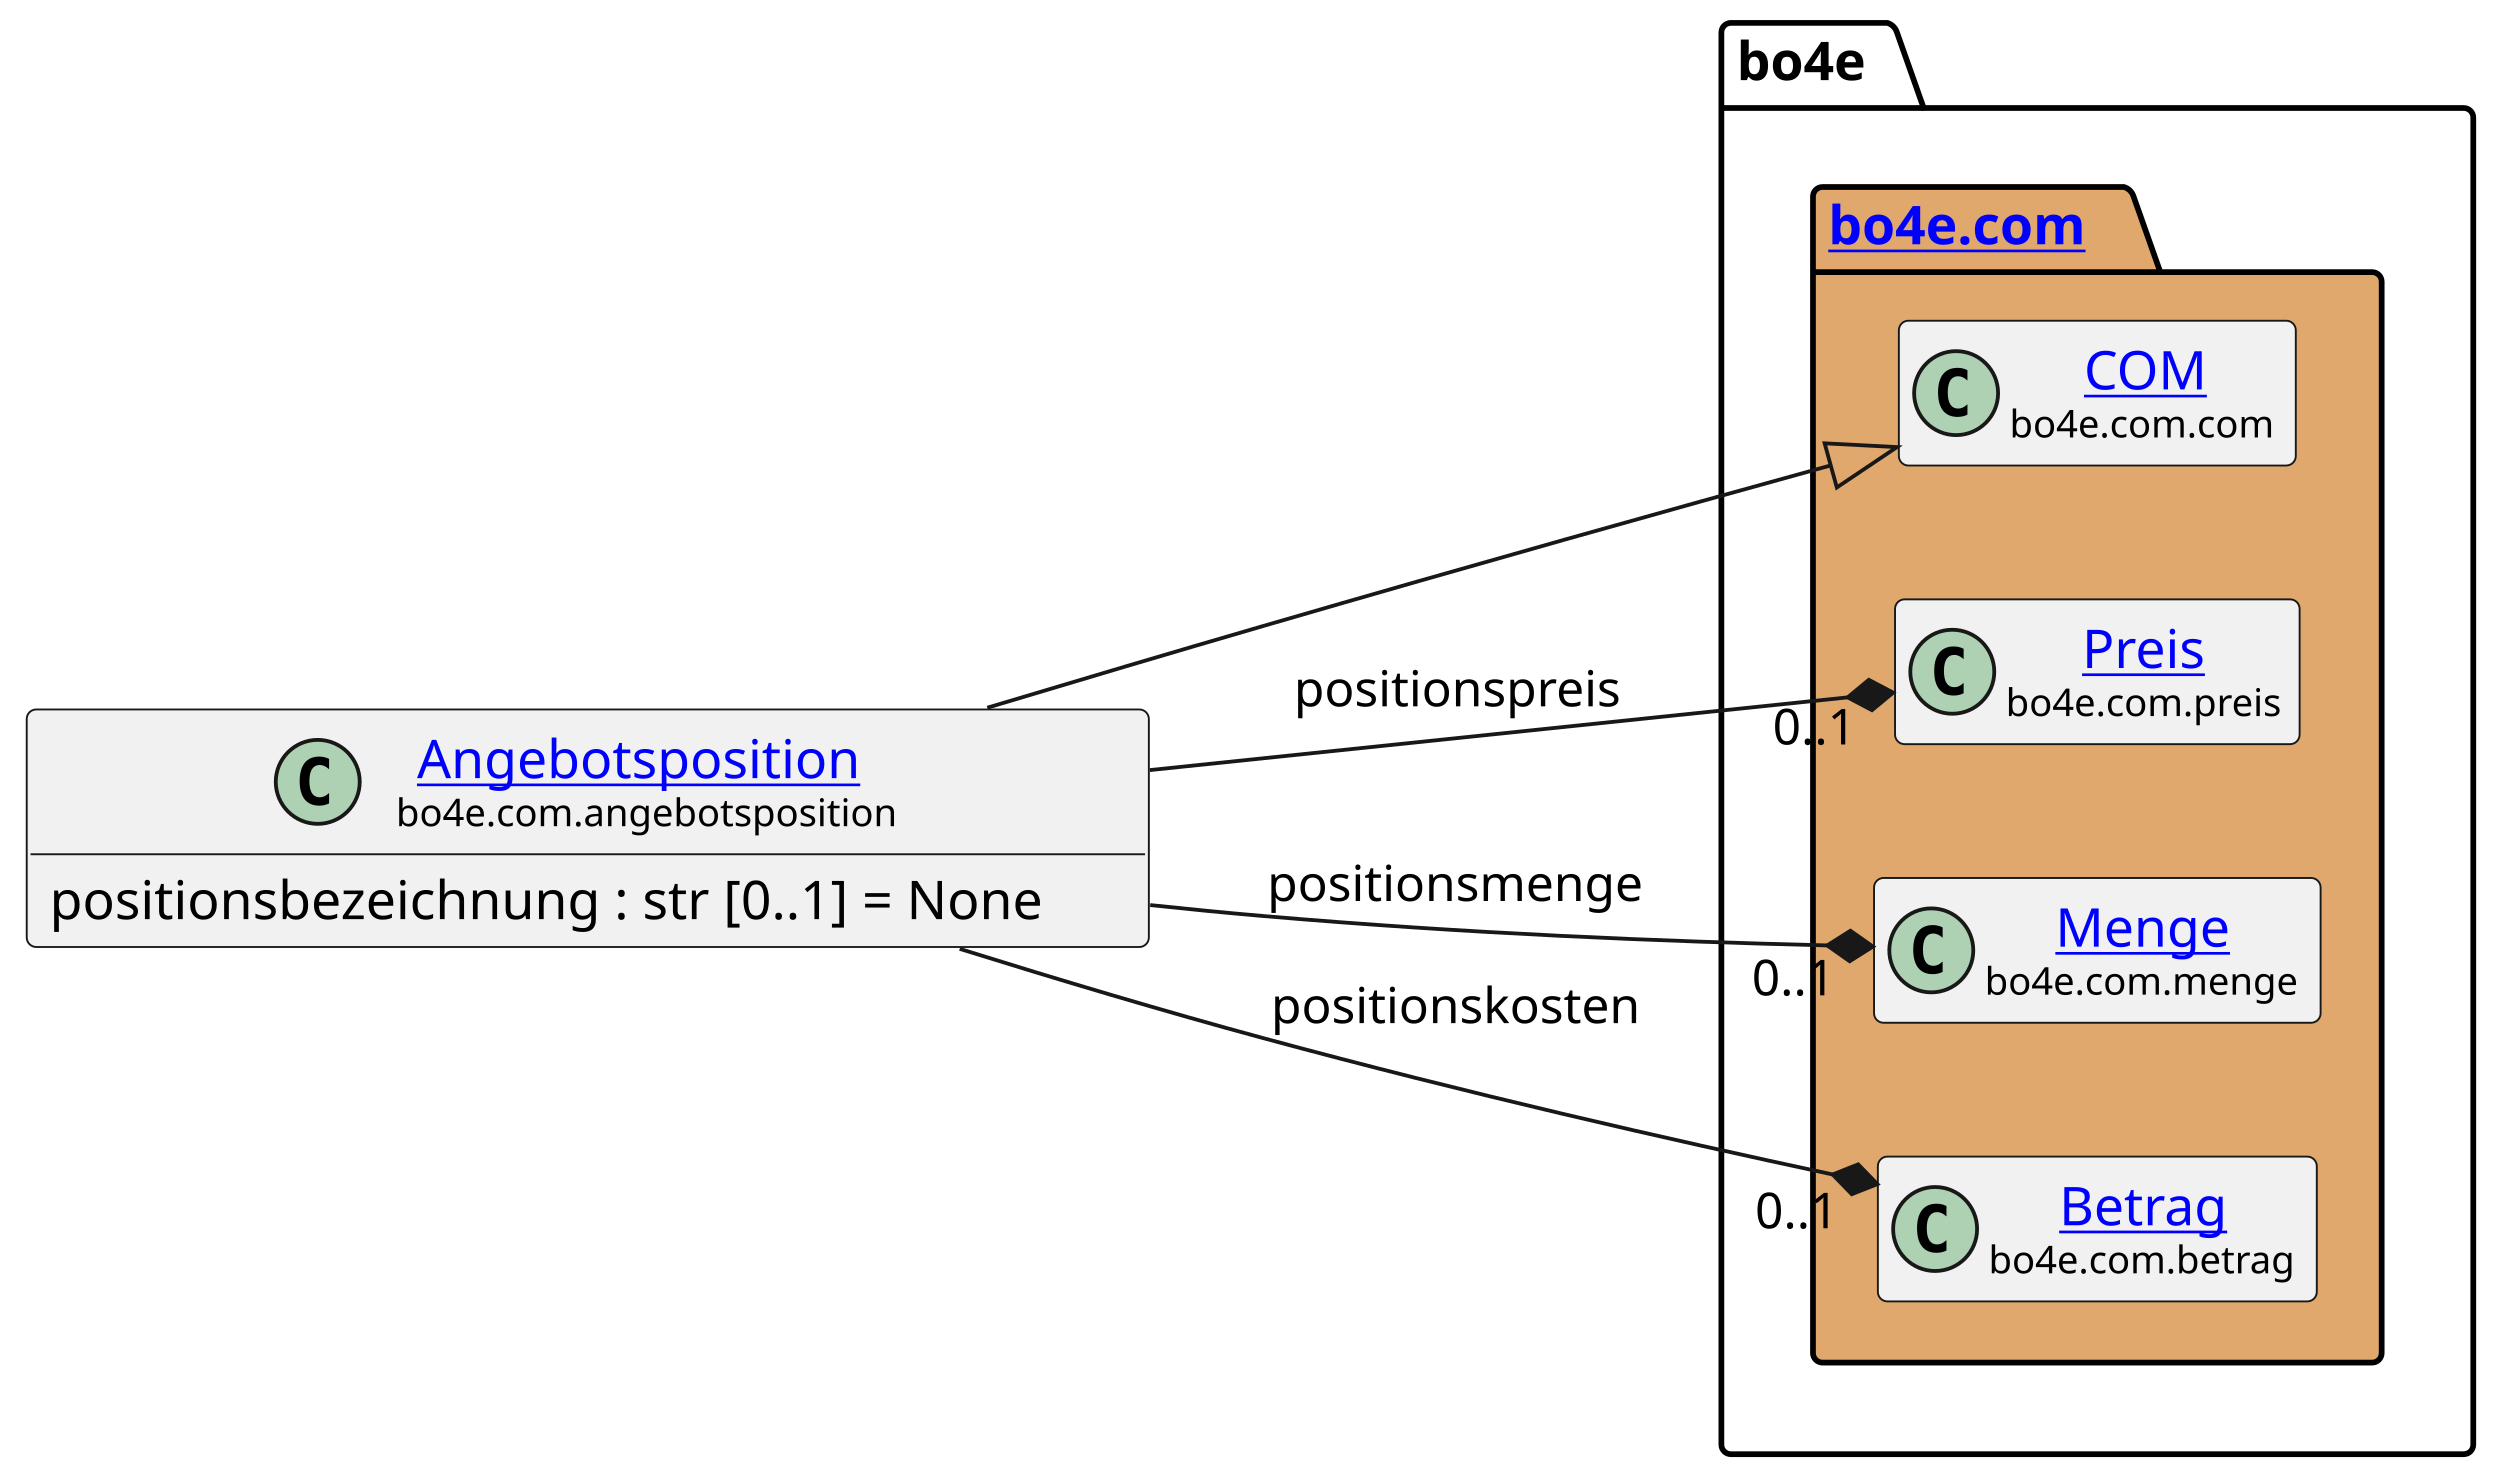
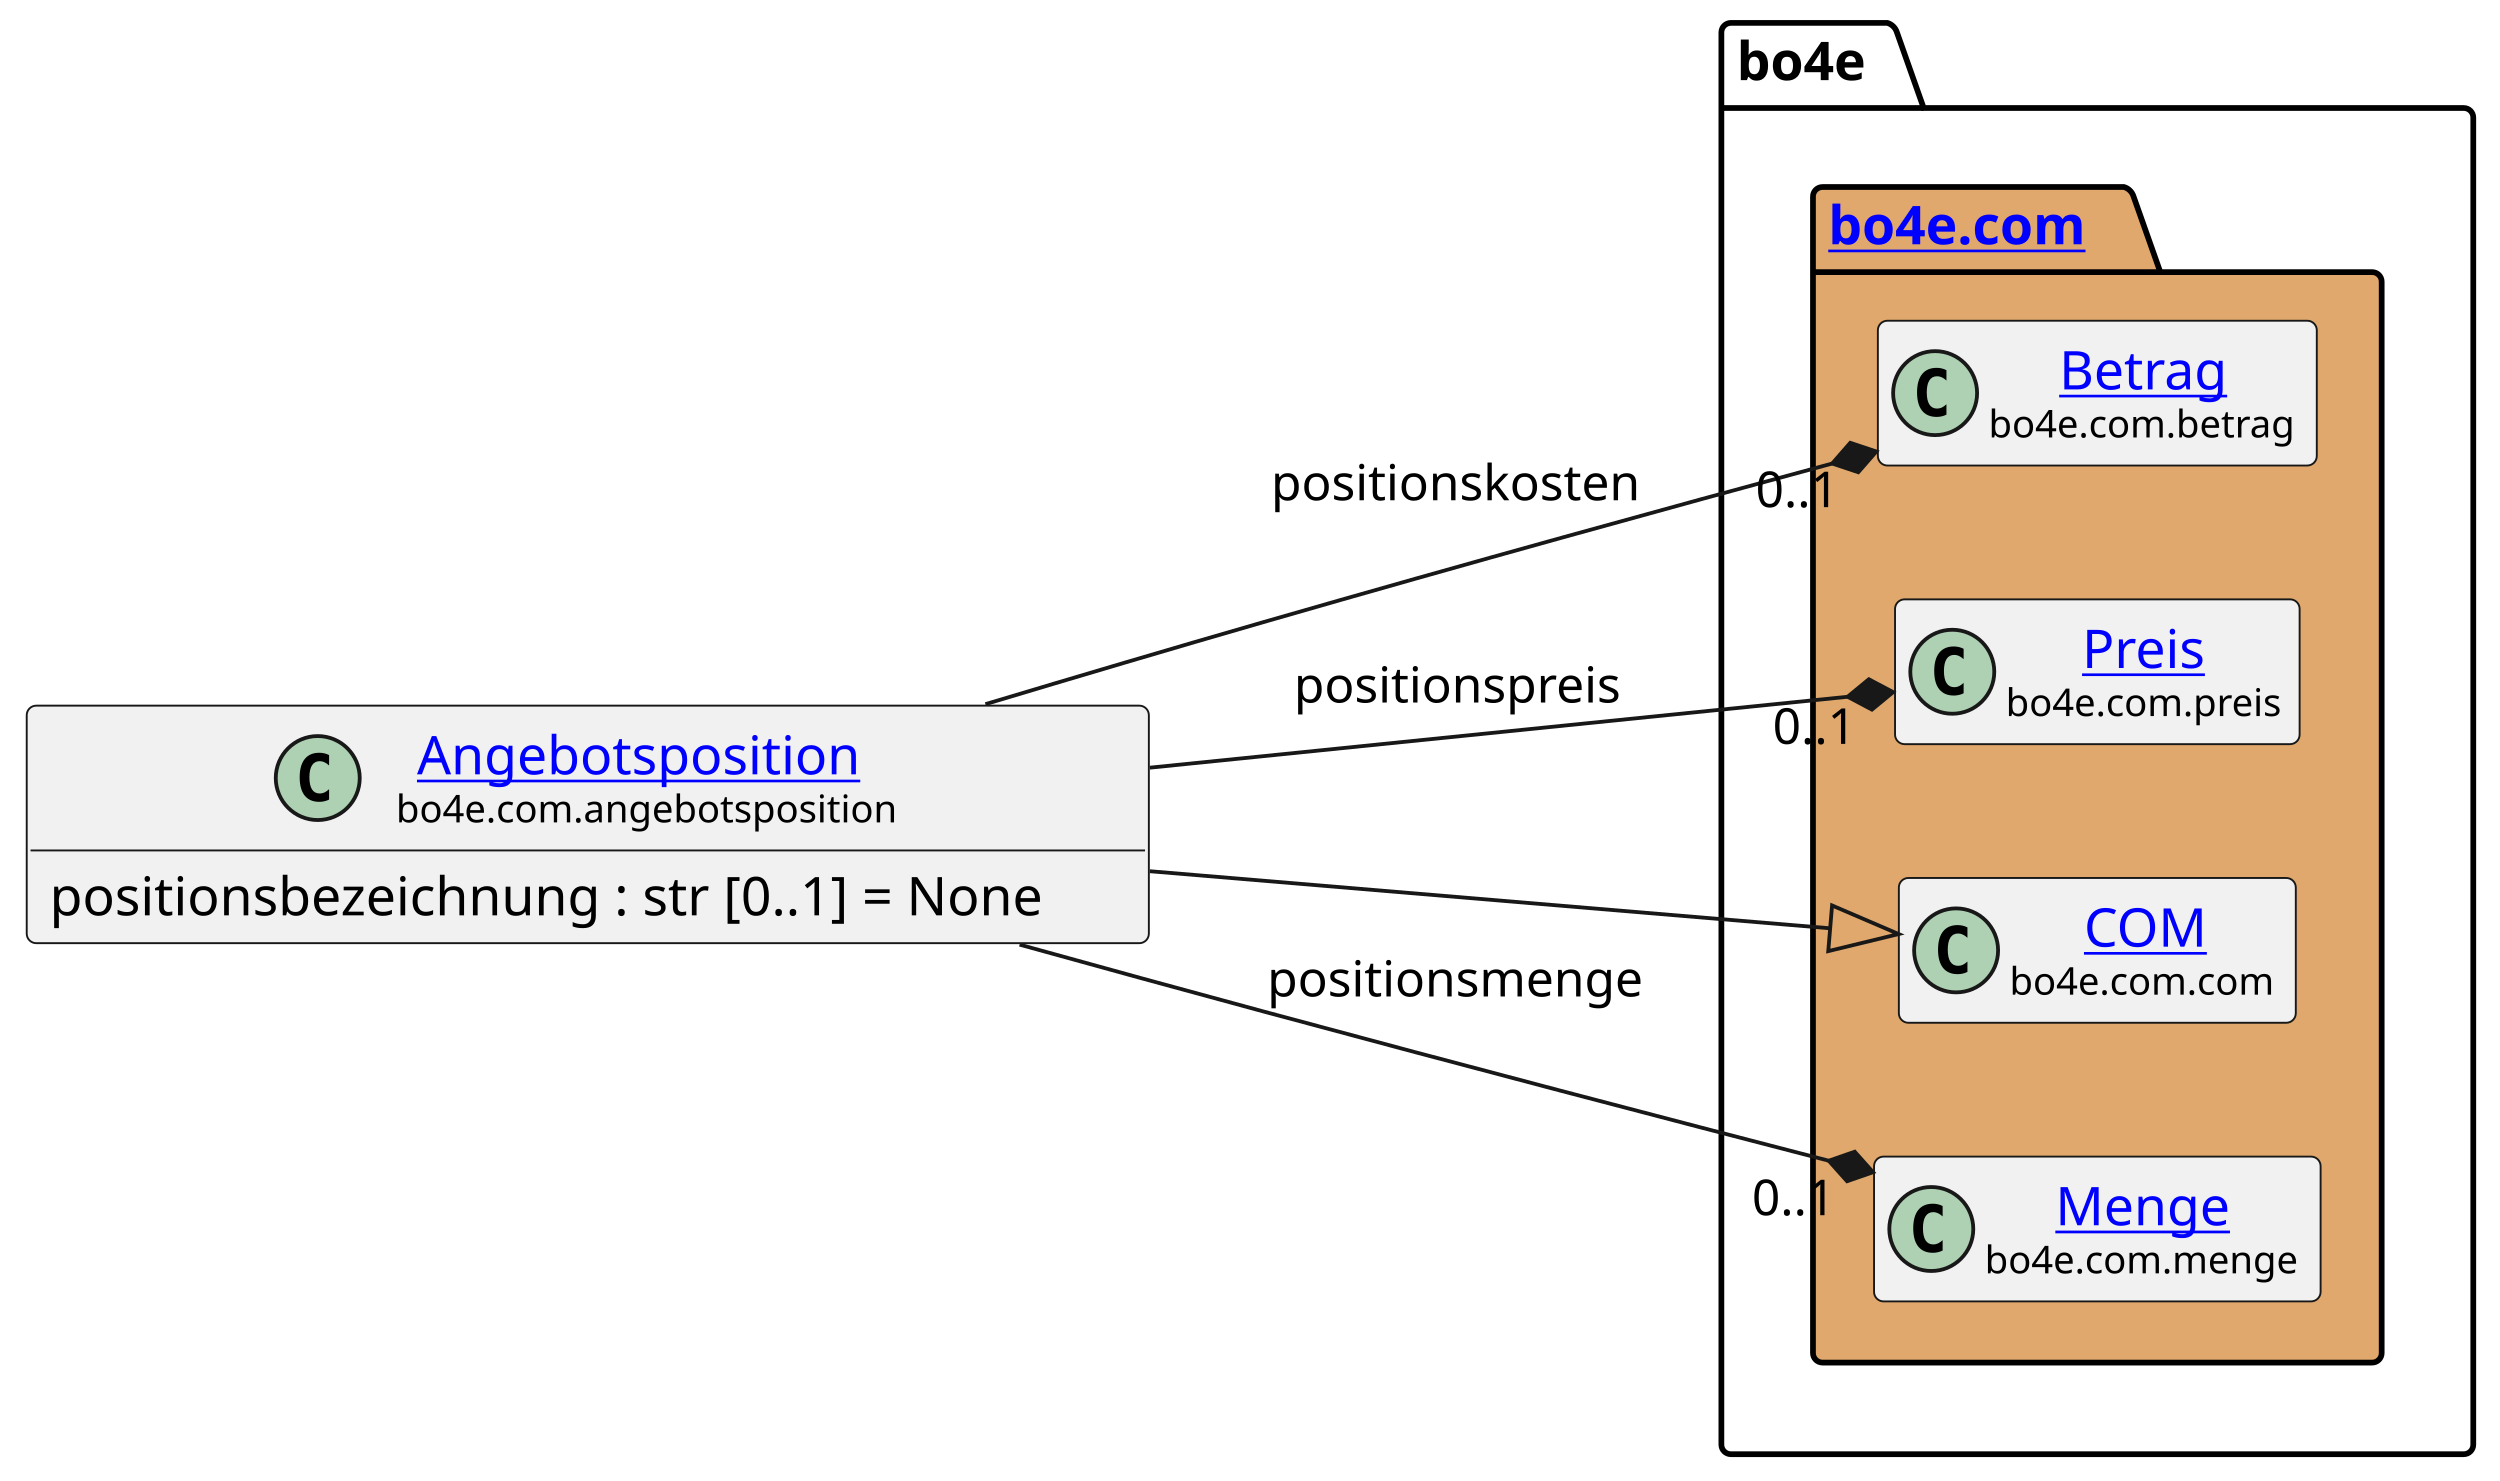
<svg xmlns="http://www.w3.org/2000/svg" xmlns:xlink="http://www.w3.org/1999/xlink" contentStyleType="text/css" height="388px" preserveAspectRatio="none" style="width:655px;height:388px;background:#FFFFFF;" version="1.1" viewBox="0 0 655 388" width="655px" zoomAndPan="magnify">
  <defs />
  <g>
    <g id="cluster_bo4e">
      <path d="M453.5,6 L494.5,6 A3.75,3.75 0 0 1 497,8.5 L504,28.297 L645.5,28.297 A2.5,2.5 0 0 1 648,30.797 L648,378.5 A2.5,2.5 0 0 1 645.5,381 L453.5,381 A2.5,2.5 0 0 1 451,378.5 L451,8.5 A2.5,2.5 0 0 1 453.5,6 " fill="none" style="stroke:#000000;stroke-width:1.5;" />
      <line style="stroke:#000000;stroke-width:1.5;" x1="451" x2="504" y1="28.297" y2="28.297" />
      <text fill="#000000" font-family="sans-serif" font-size="14" font-weight="bold" lengthAdjust="spacing" textLength="40" x="455" y="20.995">bo4e</text>
    </g>
    <g id="cluster_com">
      <path d="M477.5,49 L556.5,49 A3.75,3.75 0 0 1 559,51.5 L566,71.297 L621.5,71.297 A2.5,2.5 0 0 1 624,73.797 L624,354.5 A2.5,2.5 0 0 1 621.5,357 L477.5,357 A2.5,2.5 0 0 1 475,354.5 L475,51.5 A2.5,2.5 0 0 1 477.5,49 " fill="#E0A86C" style="stroke:#000000;stroke-width:1.5;" />
      <line style="stroke:#000000;stroke-width:1.5;" x1="475" x2="566" y1="71.297" y2="71.297" />
      <a href="https://bo4e.github.io/BO4E-python/latest/api/bo4e.com.html" target="_top" title="https://bo4e.github.io/BO4E-python/latest/api/bo4e.com.html" xlink:actuate="onRequest" xlink:href="https://bo4e.github.io/BO4E-python/latest/api/bo4e.com.html" xlink:show="new" xlink:title="https://bo4e.github.io/BO4E-python/latest/api/bo4e.com.html" xlink:type="simple">
        <text fill="#0000FF" font-family="sans-serif" font-size="14" font-weight="bold" lengthAdjust="spacing" text-decoration="underline" textLength="78" x="479" y="63.995">bo4e.com</text>
      </a>
    </g>
-     <g id="elem_COM">
-       <rect codeLine="8" fill="#F1F1F1" height="37.938" id="COM" rx="2.5" ry="2.5" style="stroke:#181818;stroke-width:0.5;" width="104" x="497.5" y="84.03" />
-       <ellipse cx="512.5" cy="102.999" fill="#ADD1B2" rx="11" ry="11" style="stroke:#181818;stroke-width:1.0;" />
-       <path d="M515.469,108.639 Q514.891,108.936 514.25,109.077 Q513.609,109.233 512.906,109.233 Q510.406,109.233 509.078,107.593 Q507.766,105.936 507.766,102.811 Q507.766,99.686 509.078,98.03 Q510.406,96.374 512.906,96.374 Q513.609,96.374 514.25,96.53 Q514.906,96.686 515.469,96.983 L515.469,99.702 Q514.844,99.124 514.25,98.858 Q513.656,98.577 513.031,98.577 Q511.688,98.577 511,99.655 Q510.312,100.718 510.312,102.811 Q510.312,104.905 511,105.983 Q511.688,107.046 513.031,107.046 Q513.656,107.046 514.25,106.78 Q514.844,106.499 515.469,105.921 L515.469,108.639 Z " fill="#000000" />
-       <a href="https://bo4e.github.io/BO4E-python/latest/api/bo4e.com.html#bo4e.com.com.COM" target="_top" title="https://bo4e.github.io/BO4E-python/latest/api/bo4e.com.html#bo4e.com.com.COM" xlink:actuate="onRequest" xlink:href="https://bo4e.github.io/BO4E-python/latest/api/bo4e.com.html#bo4e.com.com.COM" xlink:show="new" xlink:title="https://bo4e.github.io/BO4E-python/latest/api/bo4e.com.html#bo4e.com.com.COM" xlink:type="simple">
-         <text fill="#0000FF" font-family="sans-serif" font-size="14" lengthAdjust="spacing" text-decoration="underline" textLength="33" x="546" y="102.025">COM</text>
+     <g id="elem_Betrag">
+       <rect codeLine="8" fill="#F1F1F1" height="37.938" id="Betrag" rx="2.5" ry="2.5" style="stroke:#181818;stroke-width:0.5;" width="115" x="492" y="84.03" />
+       <ellipse cx="507" cy="102.999" fill="#ADD1B2" rx="11" ry="11" style="stroke:#181818;stroke-width:1.0;" />
+       <path d="M509.969,108.639 Q509.391,108.936 508.75,109.077 Q508.109,109.233 507.406,109.233 Q504.906,109.233 503.578,107.593 Q502.266,105.936 502.266,102.811 Q502.266,99.686 503.578,98.03 Q504.906,96.374 507.406,96.374 Q508.109,96.374 508.75,96.53 Q509.406,96.686 509.969,96.983 L509.969,99.702 Q509.344,99.124 508.75,98.858 Q508.156,98.577 507.531,98.577 Q506.188,98.577 505.5,99.655 Q504.812,100.718 504.812,102.811 Q504.812,104.905 505.5,105.983 Q506.188,107.046 507.531,107.046 Q508.156,107.046 508.75,106.78 Q509.344,106.499 509.969,105.921 L509.969,108.639 Z " fill="#000000" />
+       <a href="https://bo4e.github.io/BO4E-python/latest/api/bo4e.com.html#bo4e.com.betrag.Betrag" target="_top" title="https://bo4e.github.io/BO4E-python/latest/api/bo4e.com.html#bo4e.com.betrag.Betrag" xlink:actuate="onRequest" xlink:href="https://bo4e.github.io/BO4E-python/latest/api/bo4e.com.html#bo4e.com.betrag.Betrag" xlink:show="new" xlink:title="https://bo4e.github.io/BO4E-python/latest/api/bo4e.com.html#bo4e.com.betrag.Betrag" xlink:type="simple">
+         <text fill="#0000FF" font-family="sans-serif" font-size="14" lengthAdjust="spacing" text-decoration="underline" textLength="46" x="539.5" y="102.025">Betrag</text>
      </a>
-       <text fill="#000000" font-family="sans-serif" font-size="10" lengthAdjust="spacing" textLength="72" x="526.5" y="114.609">bo4e.com.com</text>
+       <text fill="#000000" font-family="sans-serif" font-size="10" lengthAdjust="spacing" textLength="83" x="521" y="114.609">bo4e.com.betrag</text>
    </g>
    <g id="elem_Preis">
      <rect codeLine="9" fill="#F1F1F1" height="37.938" id="Preis" rx="2.5" ry="2.5" style="stroke:#181818;stroke-width:0.5;" width="106" x="496.5" y="157.03" />
      <ellipse cx="511.5" cy="175.999" fill="#ADD1B2" rx="11" ry="11" style="stroke:#181818;stroke-width:1.0;" />
      <path d="M514.469,181.639 Q513.891,181.936 513.25,182.077 Q512.609,182.233 511.906,182.233 Q509.406,182.233 508.078,180.593 Q506.766,178.936 506.766,175.811 Q506.766,172.686 508.078,171.03 Q509.406,169.374 511.906,169.374 Q512.609,169.374 513.25,169.53 Q513.906,169.686 514.469,169.983 L514.469,172.702 Q513.844,172.124 513.25,171.858 Q512.656,171.577 512.031,171.577 Q510.688,171.577 510,172.655 Q509.312,173.718 509.312,175.811 Q509.312,177.905 510,178.983 Q510.688,180.046 512.031,180.046 Q512.656,180.046 513.25,179.78 Q513.844,179.499 514.469,178.921 L514.469,181.639 Z " fill="#000000" />
      <a href="https://bo4e.github.io/BO4E-python/latest/api/bo4e.com.html#bo4e.com.preis.Preis" target="_top" title="https://bo4e.github.io/BO4E-python/latest/api/bo4e.com.html#bo4e.com.preis.Preis" xlink:actuate="onRequest" xlink:href="https://bo4e.github.io/BO4E-python/latest/api/bo4e.com.html#bo4e.com.preis.Preis" xlink:show="new" xlink:title="https://bo4e.github.io/BO4E-python/latest/api/bo4e.com.html#bo4e.com.preis.Preis" xlink:type="simple">
        <text fill="#0000FF" font-family="sans-serif" font-size="14" lengthAdjust="spacing" text-decoration="underline" textLength="34" x="545.5" y="175.025">Preis</text>
      </a>
      <text fill="#000000" font-family="sans-serif" font-size="10" lengthAdjust="spacing" textLength="74" x="525.5" y="187.609">bo4e.com.preis</text>
    </g>
+     <g id="elem_COM">
+       <rect codeLine="10" fill="#F1F1F1" height="37.938" id="COM" rx="2.5" ry="2.5" style="stroke:#181818;stroke-width:0.5;" width="104" x="497.5" y="230.03" />
+       <ellipse cx="512.5" cy="248.999" fill="#ADD1B2" rx="11" ry="11" style="stroke:#181818;stroke-width:1.0;" />
+       <path d="M515.469,254.639 Q514.891,254.936 514.25,255.077 Q513.609,255.233 512.906,255.233 Q510.406,255.233 509.078,253.593 Q507.766,251.936 507.766,248.811 Q507.766,245.686 509.078,244.03 Q510.406,242.374 512.906,242.374 Q513.609,242.374 514.25,242.53 Q514.906,242.686 515.469,242.983 L515.469,245.702 Q514.844,245.124 514.25,244.858 Q513.656,244.577 513.031,244.577 Q511.688,244.577 511,245.655 Q510.312,246.718 510.312,248.811 Q510.312,250.905 511,251.983 Q511.688,253.046 513.031,253.046 Q513.656,253.046 514.25,252.78 Q514.844,252.499 515.469,251.921 L515.469,254.639 Z " fill="#000000" />
+       <a href="https://bo4e.github.io/BO4E-python/latest/api/bo4e.com.html#bo4e.com.com.COM" target="_top" title="https://bo4e.github.io/BO4E-python/latest/api/bo4e.com.html#bo4e.com.com.COM" xlink:actuate="onRequest" xlink:href="https://bo4e.github.io/BO4E-python/latest/api/bo4e.com.html#bo4e.com.com.COM" xlink:show="new" xlink:title="https://bo4e.github.io/BO4E-python/latest/api/bo4e.com.html#bo4e.com.com.COM" xlink:type="simple">
+         <text fill="#0000FF" font-family="sans-serif" font-size="14" lengthAdjust="spacing" text-decoration="underline" textLength="33" x="546" y="248.025">COM</text>
+       </a>
+       <text fill="#000000" font-family="sans-serif" font-size="10" lengthAdjust="spacing" textLength="72" x="526.5" y="260.609">bo4e.com.com</text>
+     </g>
    <g id="elem_Menge">
-       <rect codeLine="10" fill="#F1F1F1" height="37.938" id="Menge" rx="2.5" ry="2.5" style="stroke:#181818;stroke-width:0.5;" width="117" x="491" y="230.03" />
-       <ellipse cx="506" cy="248.999" fill="#ADD1B2" rx="11" ry="11" style="stroke:#181818;stroke-width:1.0;" />
-       <path d="M508.969,254.639 Q508.391,254.936 507.75,255.077 Q507.109,255.233 506.406,255.233 Q503.906,255.233 502.578,253.593 Q501.266,251.936 501.266,248.811 Q501.266,245.686 502.578,244.03 Q503.906,242.374 506.406,242.374 Q507.109,242.374 507.75,242.53 Q508.406,242.686 508.969,242.983 L508.969,245.702 Q508.344,245.124 507.75,244.858 Q507.156,244.577 506.531,244.577 Q505.188,244.577 504.5,245.655 Q503.812,246.718 503.812,248.811 Q503.812,250.905 504.5,251.983 Q505.188,253.046 506.531,253.046 Q507.156,253.046 507.75,252.78 Q508.344,252.499 508.969,251.921 L508.969,254.639 Z " fill="#000000" />
+       <rect codeLine="11" fill="#F1F1F1" height="37.938" id="Menge" rx="2.5" ry="2.5" style="stroke:#181818;stroke-width:0.5;" width="117" x="491" y="303.03" />
+       <ellipse cx="506" cy="321.999" fill="#ADD1B2" rx="11" ry="11" style="stroke:#181818;stroke-width:1.0;" />
+       <path d="M508.969,327.639 Q508.391,327.936 507.75,328.077 Q507.109,328.233 506.406,328.233 Q503.906,328.233 502.578,326.592 Q501.266,324.936 501.266,321.811 Q501.266,318.686 502.578,317.03 Q503.906,315.374 506.406,315.374 Q507.109,315.374 507.75,315.53 Q508.406,315.686 508.969,315.983 L508.969,318.702 Q508.344,318.124 507.75,317.858 Q507.156,317.577 506.531,317.577 Q505.188,317.577 504.5,318.655 Q503.812,319.717 503.812,321.811 Q503.812,323.905 504.5,324.983 Q505.188,326.046 506.531,326.046 Q507.156,326.046 507.75,325.78 Q508.344,325.499 508.969,324.921 L508.969,327.639 Z " fill="#000000" />
      <a href="https://bo4e.github.io/BO4E-python/latest/api/bo4e.com.html#bo4e.com.menge.Menge" target="_top" title="https://bo4e.github.io/BO4E-python/latest/api/bo4e.com.html#bo4e.com.menge.Menge" xlink:actuate="onRequest" xlink:href="https://bo4e.github.io/BO4E-python/latest/api/bo4e.com.html#bo4e.com.menge.Menge" xlink:show="new" xlink:title="https://bo4e.github.io/BO4E-python/latest/api/bo4e.com.html#bo4e.com.menge.Menge" xlink:type="simple">
-         <text fill="#0000FF" font-family="sans-serif" font-size="14" lengthAdjust="spacing" text-decoration="underline" textLength="48" x="538.5" y="248.025">Menge</text>
+         <text fill="#0000FF" font-family="sans-serif" font-size="14" lengthAdjust="spacing" text-decoration="underline" textLength="48" x="538.5" y="321.025">Menge</text>
      </a>
-       <text fill="#000000" font-family="sans-serif" font-size="10" lengthAdjust="spacing" textLength="85" x="520" y="260.609">bo4e.com.menge</text>
-     </g>
-     <g id="elem_Betrag">
-       <rect codeLine="11" fill="#F1F1F1" height="37.938" id="Betrag" rx="2.5" ry="2.5" style="stroke:#181818;stroke-width:0.5;" width="115" x="492" y="303.03" />
-       <ellipse cx="507" cy="321.999" fill="#ADD1B2" rx="11" ry="11" style="stroke:#181818;stroke-width:1.0;" />
-       <path d="M509.969,327.639 Q509.391,327.936 508.75,328.077 Q508.109,328.233 507.406,328.233 Q504.906,328.233 503.578,326.592 Q502.266,324.936 502.266,321.811 Q502.266,318.686 503.578,317.03 Q504.906,315.374 507.406,315.374 Q508.109,315.374 508.75,315.53 Q509.406,315.686 509.969,315.983 L509.969,318.702 Q509.344,318.124 508.75,317.858 Q508.156,317.577 507.531,317.577 Q506.188,317.577 505.5,318.655 Q504.812,319.717 504.812,321.811 Q504.812,323.905 505.5,324.983 Q506.188,326.046 507.531,326.046 Q508.156,326.046 508.75,325.78 Q509.344,325.499 509.969,324.921 L509.969,327.639 Z " fill="#000000" />
-       <a href="https://bo4e.github.io/BO4E-python/latest/api/bo4e.com.html#bo4e.com.betrag.Betrag" target="_top" title="https://bo4e.github.io/BO4E-python/latest/api/bo4e.com.html#bo4e.com.betrag.Betrag" xlink:actuate="onRequest" xlink:href="https://bo4e.github.io/BO4E-python/latest/api/bo4e.com.html#bo4e.com.betrag.Betrag" xlink:show="new" xlink:title="https://bo4e.github.io/BO4E-python/latest/api/bo4e.com.html#bo4e.com.betrag.Betrag" xlink:type="simple">
-         <text fill="#0000FF" font-family="sans-serif" font-size="14" lengthAdjust="spacing" text-decoration="underline" textLength="46" x="539.5" y="321.025">Betrag</text>
-       </a>
-       <text fill="#000000" font-family="sans-serif" font-size="10" lengthAdjust="spacing" textLength="83" x="521" y="333.609">bo4e.com.betrag</text>
+       <text fill="#000000" font-family="sans-serif" font-size="10" lengthAdjust="spacing" textLength="85" x="520" y="333.609">bo4e.com.menge</text>
    </g>
    <g id="elem_Angebotsposition">
-       <rect codeLine="3" fill="#F1F1F1" height="62.234" id="Angebotsposition" rx="2.5" ry="2.5" style="stroke:#181818;stroke-width:0.5;" width="294" x="7" y="185.88" />
-       <ellipse cx="83.25" cy="204.849" fill="#ADD1B2" rx="11" ry="11" style="stroke:#181818;stroke-width:1.0;" />
-       <path d="M86.219,210.489 Q85.641,210.786 85,210.927 Q84.359,211.083 83.656,211.083 Q81.156,211.083 79.828,209.442 Q78.516,207.786 78.516,204.661 Q78.516,201.536 79.828,199.88 Q81.156,198.224 83.656,198.224 Q84.359,198.224 85,198.38 Q85.656,198.536 86.219,198.833 L86.219,201.552 Q85.594,200.974 85,200.708 Q84.406,200.427 83.781,200.427 Q82.438,200.427 81.75,201.505 Q81.062,202.567 81.062,204.661 Q81.062,206.755 81.75,207.833 Q82.438,208.896 83.781,208.896 Q84.406,208.896 85,208.63 Q85.594,208.349 86.219,207.771 L86.219,210.489 Z " fill="#000000" />
+       <rect codeLine="3" fill="#F1F1F1" height="62.234" id="Angebotsposition" rx="2.5" ry="2.5" style="stroke:#181818;stroke-width:0.5;" width="294" x="7" y="184.88" />
+       <ellipse cx="83.25" cy="203.849" fill="#ADD1B2" rx="11" ry="11" style="stroke:#181818;stroke-width:1.0;" />
+       <path d="M86.219,209.489 Q85.641,209.786 85,209.927 Q84.359,210.083 83.656,210.083 Q81.156,210.083 79.828,208.442 Q78.516,206.786 78.516,203.661 Q78.516,200.536 79.828,198.88 Q81.156,197.224 83.656,197.224 Q84.359,197.224 85,197.38 Q85.656,197.536 86.219,197.833 L86.219,200.552 Q85.594,199.974 85,199.708 Q84.406,199.427 83.781,199.427 Q82.438,199.427 81.75,200.505 Q81.062,201.567 81.062,203.661 Q81.062,205.755 81.75,206.833 Q82.438,207.896 83.781,207.896 Q84.406,207.896 85,207.63 Q85.594,207.349 86.219,206.771 L86.219,209.489 Z " fill="#000000" />
      <a href="https://bo4e.github.io/BO4E-python/latest/api/bo4e.com.html#bo4e.com.angebotsposition.Angebotsposition" target="_top" title="https://bo4e.github.io/BO4E-python/latest/api/bo4e.com.html#bo4e.com.angebotsposition.Angebotsposition" xlink:actuate="onRequest" xlink:href="https://bo4e.github.io/BO4E-python/latest/api/bo4e.com.html#bo4e.com.angebotsposition.Angebotsposition" xlink:show="new" xlink:title="https://bo4e.github.io/BO4E-python/latest/api/bo4e.com.html#bo4e.com.angebotsposition.Angebotsposition" xlink:type="simple">
-         <text fill="#0000FF" font-family="sans-serif" font-size="14" lengthAdjust="spacing" text-decoration="underline" textLength="122" x="109.25" y="203.875">Angebotsposition</text>
+         <text fill="#0000FF" font-family="sans-serif" font-size="14" lengthAdjust="spacing" text-decoration="underline" textLength="122" x="109.25" y="202.875">Angebotsposition</text>
      </a>
-       <text fill="#000000" font-family="sans-serif" font-size="10" lengthAdjust="spacing" textLength="133" x="103.75" y="216.459">bo4e.com.angebotsposition</text>
-       <line style="stroke:#181818;stroke-width:0.5;" x1="8" x2="300" y1="223.817" y2="223.817" />
-       <text fill="#000000" font-family="sans-serif" font-size="14" lengthAdjust="spacing" textLength="282" x="13" y="240.813">positionsbezeichnung : str [0..1] = None</text>
+       <text fill="#000000" font-family="sans-serif" font-size="10" lengthAdjust="spacing" textLength="133" x="103.75" y="215.459">bo4e.com.angebotsposition</text>
+       <line style="stroke:#181818;stroke-width:0.5;" x1="8" x2="300" y1="222.817" y2="222.817" />
+       <text fill="#000000" font-family="sans-serif" font-size="14" lengthAdjust="spacing" textLength="282" x="13" y="239.813">positionsbezeichnung : str [0..1] = None</text>
    </g>
    <g id="link_Angebotsposition_COM">
-       <path codeLine="14" d="M258.67,185.42 C282.41,178.29 307.56,170.82 331,164 C387.67,147.52 435.53,134.124 479.65,121.934 " fill="none" id="Angebotsposition-to-COM" style="stroke:#181818;stroke-width:1.0;" />
-       <polygon fill="none" points="497,117.14,478.052,116.15,481.248,127.717,497,117.14" style="stroke:#181818;stroke-width:1.0;" />
+       <path codeLine="14" d="M301.25,228.26 C370.11,234.04 429.893,239.056 479.503,243.216 " fill="none" id="Angebotsposition-to-COM" style="stroke:#181818;stroke-width:1.0;" />
+       <polygon fill="none" points="497.44,244.72,480.004,237.237,479.002,249.195,497.44,244.72" style="stroke:#181818;stroke-width:1.0;" />
    </g>
    <g id="link_Angebotsposition_Preis">
-       <path codeLine="15" d="M301.25,201.76 C369.45,194.66 434.414,187.883 484.075,182.713 " fill="none" id="Angebotsposition-to-Preis" style="stroke:#181818;stroke-width:1.0;" />
-       <polygon fill="#181818" points="496.01,181.47,489.628,178.113,484.075,182.713,490.456,186.07,496.01,181.47" style="stroke:#181818;stroke-width:1.0;" />
-       <text fill="#000000" font-family="sans-serif" font-size="13" lengthAdjust="spacing" textLength="88" x="339" y="185.067">positionspreis</text>
-       <text fill="#000000" font-family="sans-serif" font-size="13" lengthAdjust="spacing" textLength="24" x="464.438" y="195.044">0..1</text>
+       <path codeLine="15" d="M301.25,201.13 C369.45,194.2 434.411,187.592 484.071,182.552 " fill="none" id="Angebotsposition-to-Preis" style="stroke:#181818;stroke-width:1.0;" />
+       <polygon fill="#181818" points="496.01,181.34,489.637,177.966,484.071,182.552,490.445,185.925,496.01,181.34" style="stroke:#181818;stroke-width:1.0;" />
+       <text fill="#000000" font-family="sans-serif" font-size="13" lengthAdjust="spacing" textLength="88" x="339" y="184.067">positionspreis</text>
+       <text fill="#000000" font-family="sans-serif" font-size="13" lengthAdjust="spacing" textLength="24" x="464.438" y="194.899">0..1</text>
    </g>
    <g id="link_Angebotsposition_Menge">
-       <path codeLine="16" d="M301.35,237.13 C311.37,238.2 321.33,239.17 331,240 C385.03,244.64 434.834,246.612 478.714,247.702 " fill="none" id="Angebotsposition-to-Menge" style="stroke:#181818;stroke-width:1.0;" />
-       <polygon fill="#181818" points="490.71,248,484.811,243.852,478.714,247.702,484.613,251.85,490.71,248" style="stroke:#181818;stroke-width:1.0;" />
-       <text fill="#000000" font-family="sans-serif" font-size="13" lengthAdjust="spacing" textLength="102" x="332" y="236.067">positionsmenge</text>
-       <text fill="#000000" font-family="sans-serif" font-size="13" lengthAdjust="spacing" textLength="24" x="458.967" y="260.785">0..1</text>
+       <path codeLine="16" d="M267.13,247.49 C288.33,253.37 310.33,259.42 331,265 C385.08,279.61 435.254,292.739 479.124,304.109 " fill="none" id="Angebotsposition-to-Menge" style="stroke:#181818;stroke-width:1.0;" />
+       <polygon fill="#181818" points="490.74,307.12,485.935,301.743,479.124,304.109,483.928,309.487,490.74,307.12" style="stroke:#181818;stroke-width:1.0;" />
+       <text fill="#000000" font-family="sans-serif" font-size="13" lengthAdjust="spacing" textLength="102" x="332" y="261.067">positionsmenge</text>
+       <text fill="#000000" font-family="sans-serif" font-size="13" lengthAdjust="spacing" textLength="24" x="459.001" y="318.387">0..1</text>
    </g>
    <g id="link_Angebotsposition_Betrag">
-       <path codeLine="17" d="M251.44,248.6 C277.17,256.63 305.04,264.97 331,272 C385.23,286.68 436.067,298.252 480.137,307.712 " fill="none" id="Angebotsposition-to-Betrag" style="stroke:#181818;stroke-width:1.0;" />
-       <polygon fill="#181818" points="491.87,310.23,486.843,305.06,480.137,307.712,485.164,312.882,491.87,310.23" style="stroke:#181818;stroke-width:1.0;" />
-       <text fill="#000000" font-family="sans-serif" font-size="13" lengthAdjust="spacing" textLength="100" x="333" y="268.067">positionskosten</text>
-       <text fill="#000000" font-family="sans-serif" font-size="13" lengthAdjust="spacing" textLength="24" x="459.819" y="321.811">0..1</text>
+       <path codeLine="17" d="M258.18,184.49 C282.06,177.32 307.39,169.81 331,163 C385.38,147.31 436.089,133.362 480.029,121.442 " fill="none" id="Angebotsposition-to-Betrag" style="stroke:#181818;stroke-width:1.0;" />
+       <polygon fill="#181818" points="491.61,118.3,484.772,116.01,480.029,121.442,486.867,123.731,491.61,118.3" style="stroke:#181818;stroke-width:1.0;" />
+       <text fill="#000000" font-family="sans-serif" font-size="13" lengthAdjust="spacing" textLength="100" x="333" y="131.067">positionskosten</text>
+       <text fill="#000000" font-family="sans-serif" font-size="13" lengthAdjust="spacing" textLength="24" x="459.966" y="132.868">0..1</text>
    </g>
  </g>
</svg>
